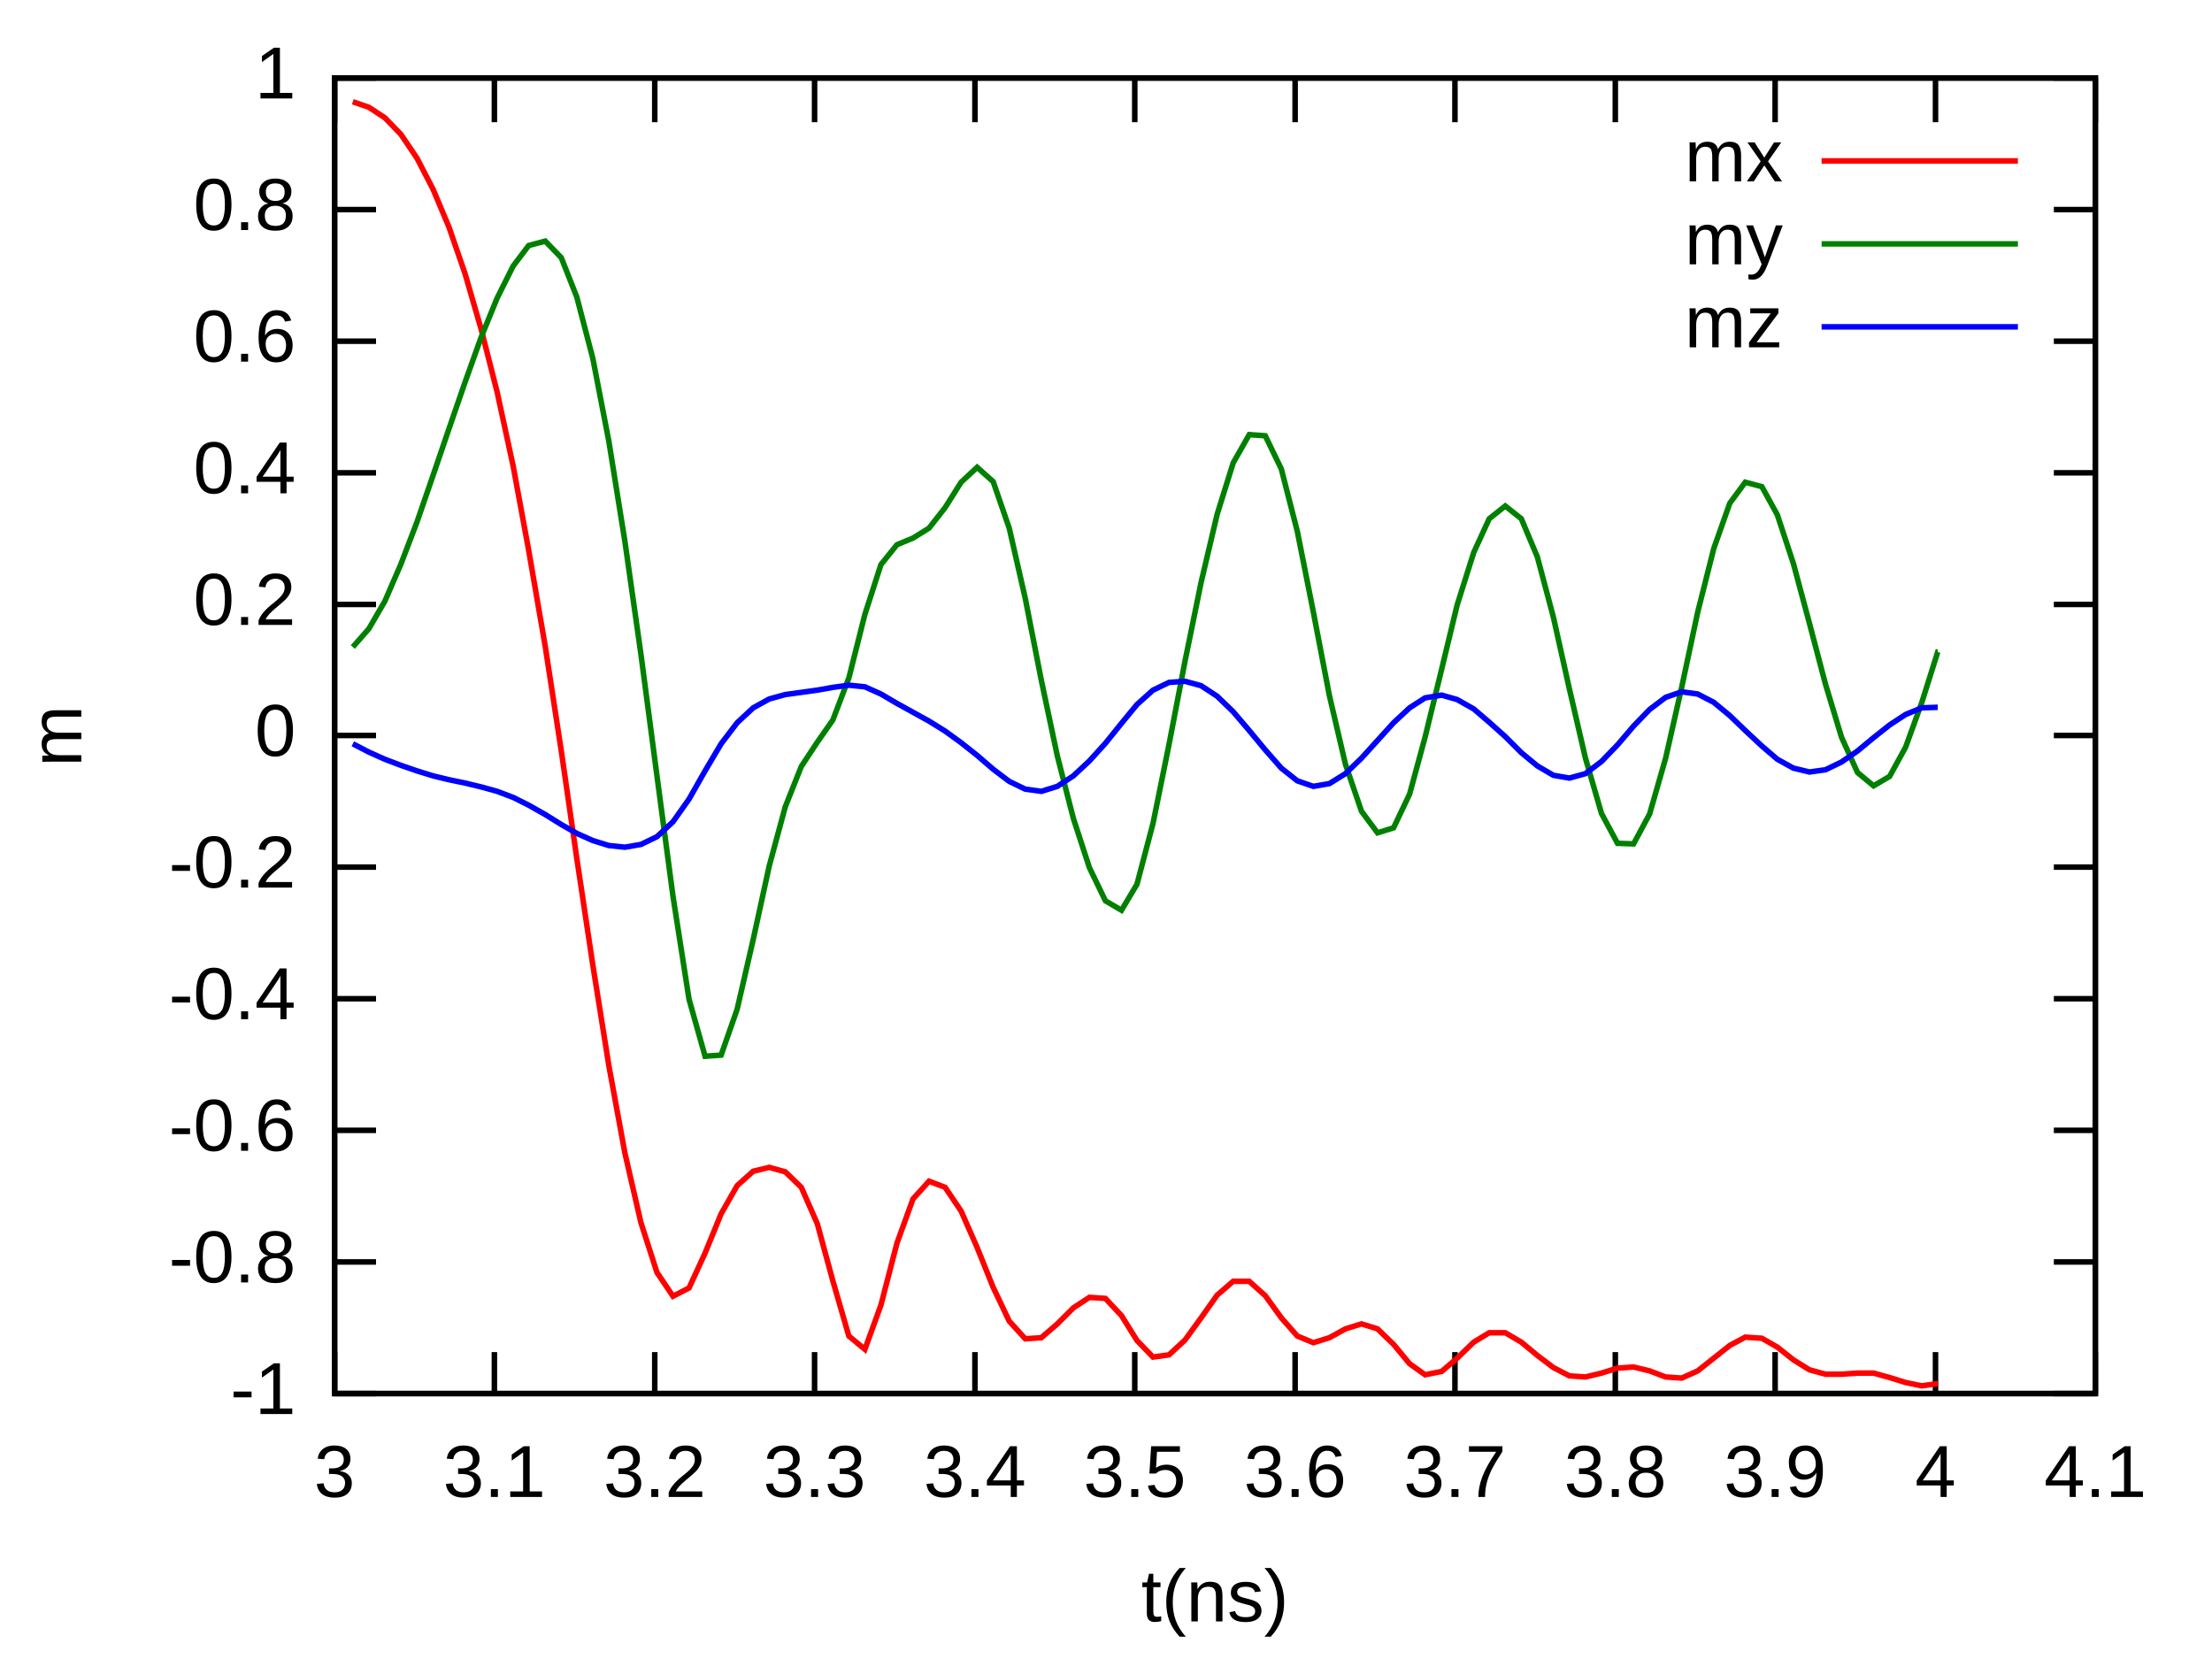
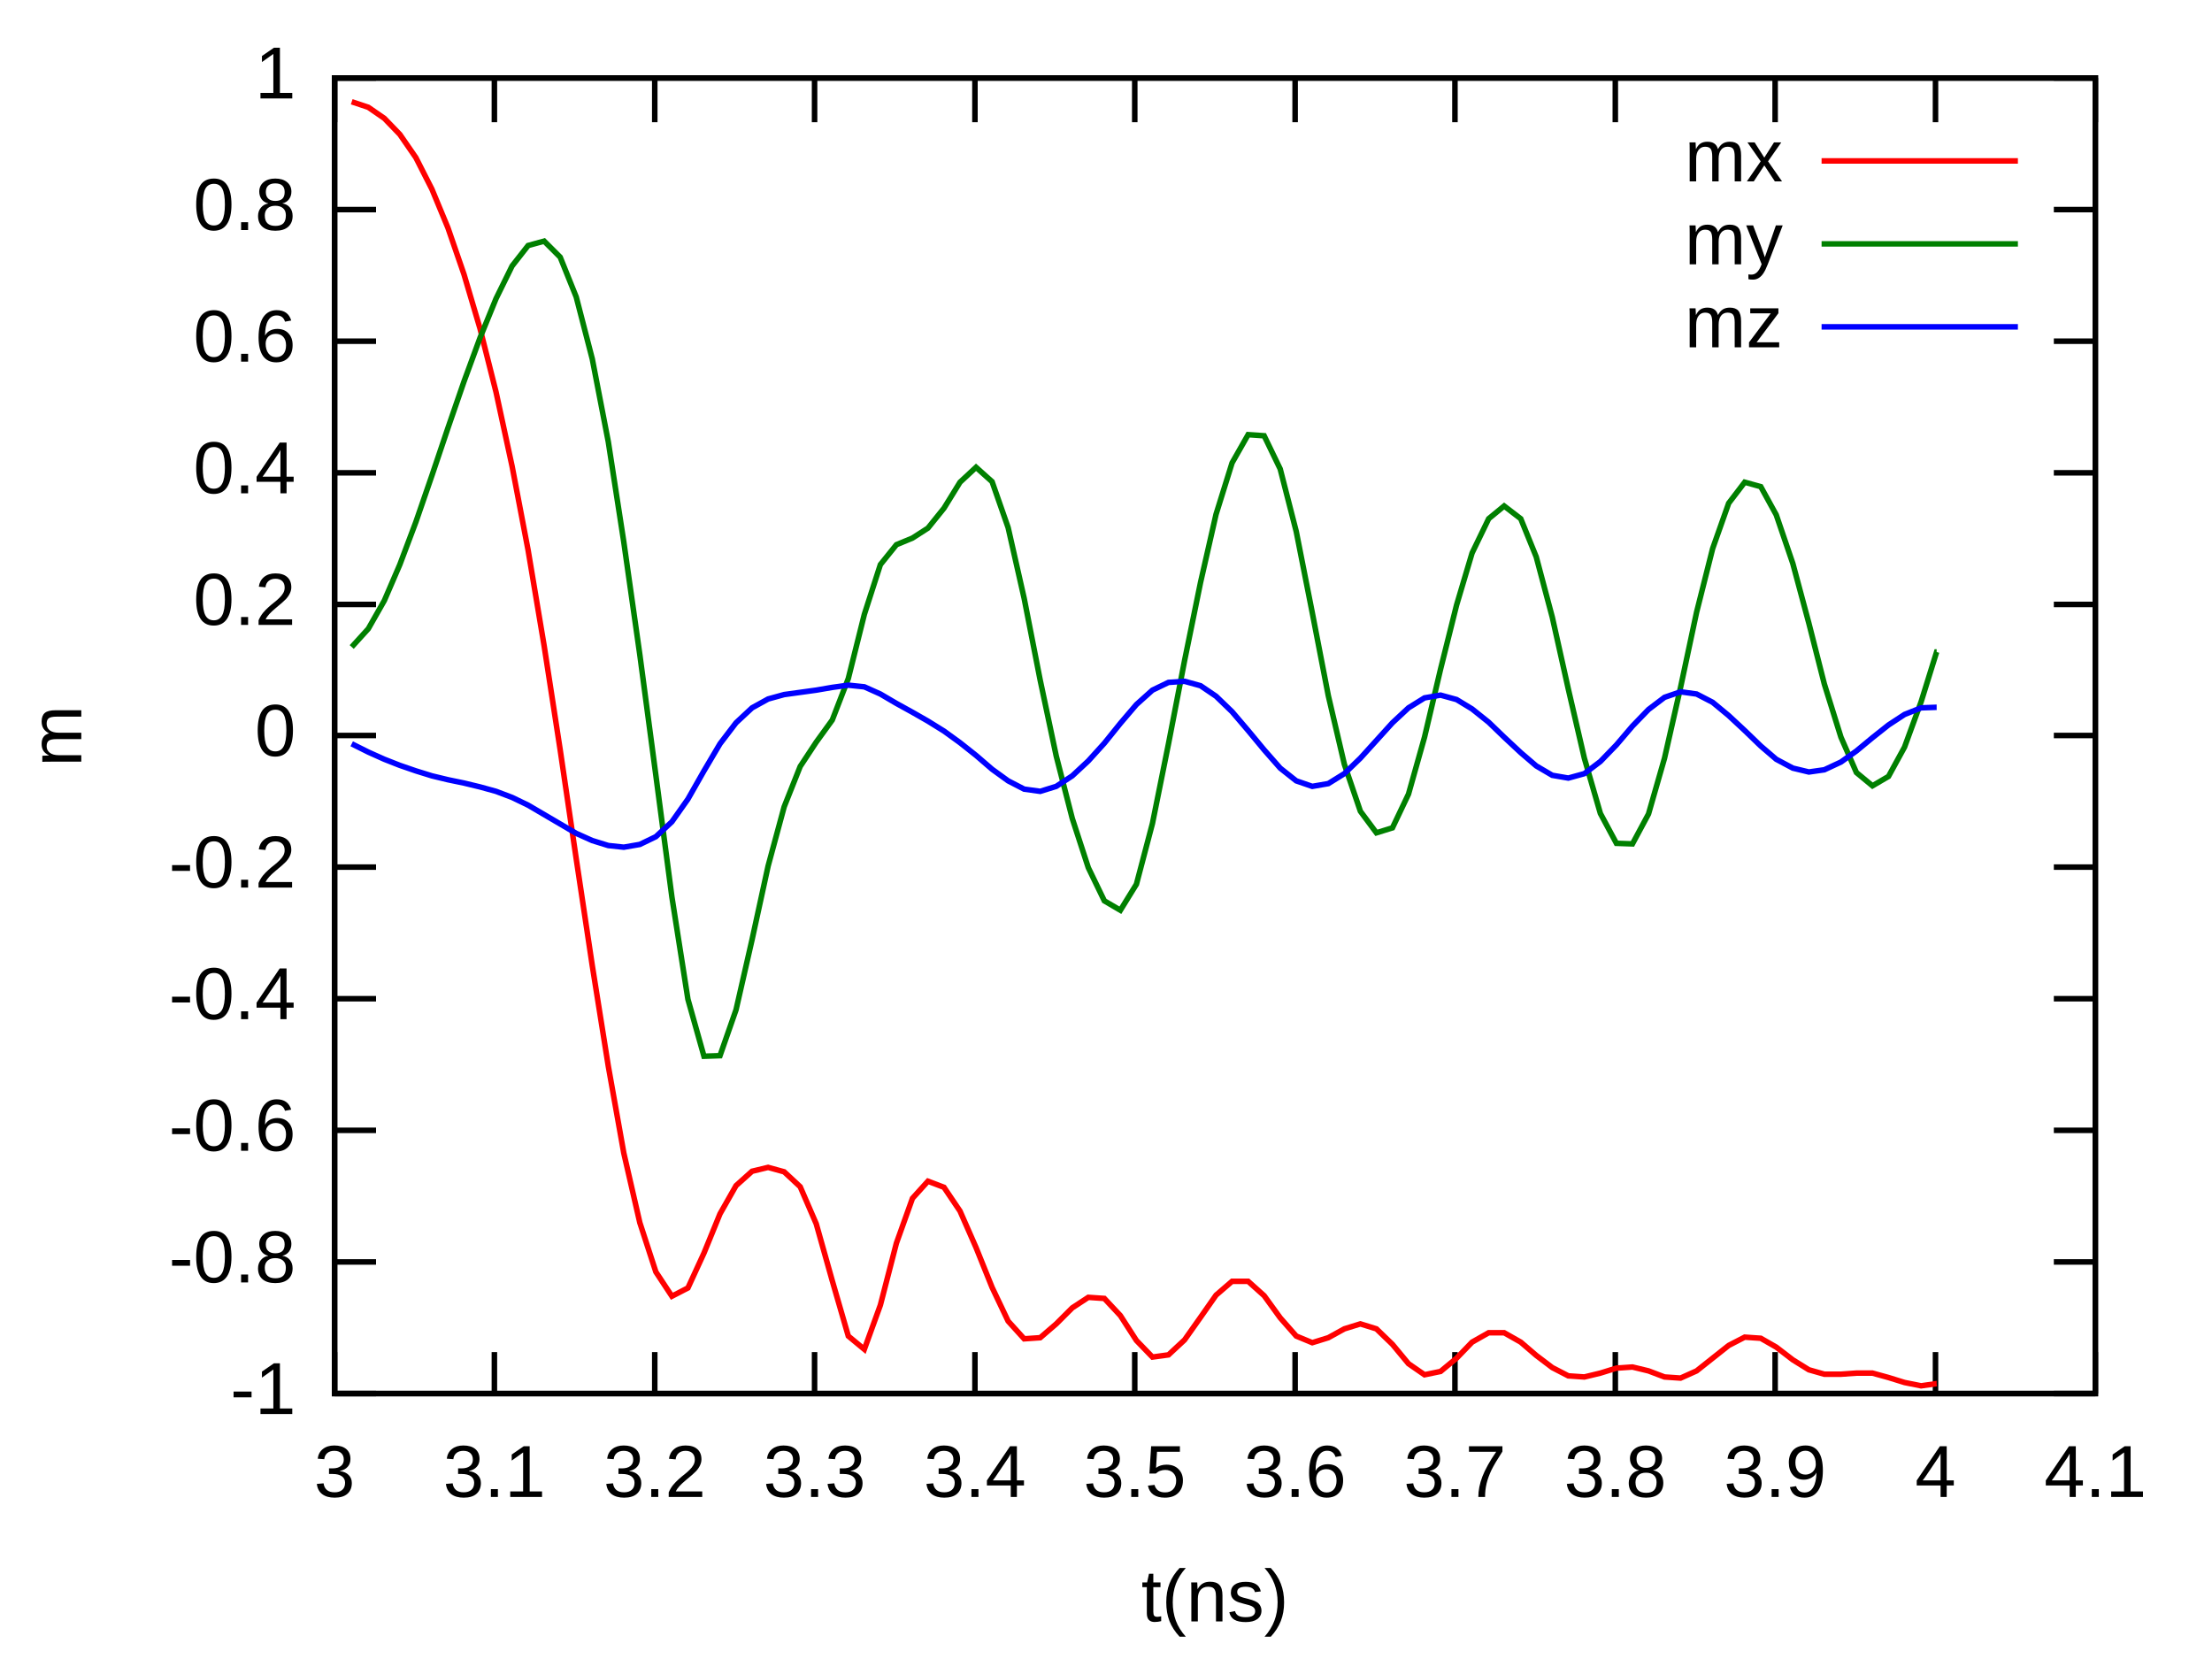
<svg xmlns="http://www.w3.org/2000/svg" xmlns:xlink="http://www.w3.org/1999/xlink" width="400" height="300" viewBox="0 0 400 300">
  <g id="gnuplot_canvas">
    <rect x="0" y="0" width="400" height="300" fill="none" />
    <defs>
      <circle id="gpDot" r="0.5" stroke-width="0.5" />
      <path id="gpPt0" stroke-width="0.267" stroke="currentColor" d="M-1,0 h2 M0,-1 v2" />
      <path id="gpPt1" stroke-width="0.267" stroke="currentColor" d="M-1,-1 L1,1 M1,-1 L-1,1" />
      <path id="gpPt2" stroke-width="0.267" stroke="currentColor" d="M-1,0 L1,0 M0,-1 L0,1 M-1,-1 L1,1 M-1,1 L1,-1" />
      <rect id="gpPt3" stroke-width="0.267" stroke="currentColor" x="-1" y="-1" width="2" height="2" />
      <rect id="gpPt4" stroke-width="0.267" stroke="currentColor" fill="currentColor" x="-1" y="-1" width="2" height="2" />
      <circle id="gpPt5" stroke-width="0.267" stroke="currentColor" cx="0" cy="0" r="1" />
      <use xlink:href="#gpPt5" id="gpPt6" fill="currentColor" stroke="none" />
      <path id="gpPt7" stroke-width="0.267" stroke="currentColor" d="M0,-1.33 L-1.33,0.67 L1.33,0.67 z" />
      <use xlink:href="#gpPt7" id="gpPt8" fill="currentColor" stroke="none" />
      <use xlink:href="#gpPt7" id="gpPt9" stroke="currentColor" transform="rotate(180)" />
      <use xlink:href="#gpPt9" id="gpPt10" fill="currentColor" stroke="none" />
      <use xlink:href="#gpPt3" id="gpPt11" stroke="currentColor" transform="rotate(45)" />
      <use xlink:href="#gpPt11" id="gpPt12" fill="currentColor" stroke="none" />
    </defs>
    <g style="fill:none; color:white; stroke:currentColor; stroke-width:1.00; stroke-linecap:butt; stroke-linejoin:miter">
</g>
    <g style="fill:none; color:black; stroke:currentColor; stroke-width:1.00; stroke-linecap:butt; stroke-linejoin:miter">
      <path stroke="black" d="M60.5,252.0 L68.0,252.0 M378.9,252.0 L371.4,252.0  h0.01" />
      <g transform="translate(53.5,255.7)" style="stroke:none; fill:black; font-family:Arial; font-size:10.00pt; text-anchor:end">
        <text>-1</text>
      </g>
      <path stroke="black" d="M60.5,228.2 L68.0,228.2 M378.9,228.2 L371.4,228.2  h0.01" />
      <g transform="translate(53.5,231.9)" style="stroke:none; fill:black; font-family:Arial; font-size:10.00pt; text-anchor:end">
        <text>-0.8</text>
      </g>
      <path stroke="black" d="M60.5,204.4 L68.0,204.4 M378.9,204.4 L371.4,204.4  h0.01" />
      <g transform="translate(53.5,208.1)" style="stroke:none; fill:black; font-family:Arial; font-size:10.00pt; text-anchor:end">
        <text>-0.6</text>
      </g>
      <path stroke="black" d="M60.5,180.6 L68.0,180.6 M378.9,180.6 L371.4,180.6  h0.01" />
      <g transform="translate(53.5,184.3)" style="stroke:none; fill:black; font-family:Arial; font-size:10.00pt; text-anchor:end">
        <text>-0.4</text>
      </g>
      <path stroke="black" d="M60.5,156.8 L68.0,156.8 M378.9,156.8 L371.4,156.8  h0.01" />
      <g transform="translate(53.5,160.5)" style="stroke:none; fill:black; font-family:Arial; font-size:10.00pt; text-anchor:end">
        <text>-0.2</text>
      </g>
      <path stroke="black" d="M60.5,133.0 L68.0,133.0 M378.9,133.0 L371.4,133.0  h0.01" />
      <g transform="translate(53.5,136.7)" style="stroke:none; fill:black; font-family:Arial; font-size:10.00pt; text-anchor:end">
        <text>0</text>
      </g>
      <path stroke="black" d="M60.5,109.3 L68.0,109.3 M378.9,109.3 L371.4,109.3  h0.01" />
      <g transform="translate(53.5,113.0)" style="stroke:none; fill:black; font-family:Arial; font-size:10.00pt; text-anchor:end">
        <text>0.2</text>
      </g>
      <path stroke="black" d="M60.5,85.5 L68.0,85.5 M378.9,85.5 L371.4,85.5  h0.01" />
      <g transform="translate(53.5,89.2)" style="stroke:none; fill:black; font-family:Arial; font-size:10.00pt; text-anchor:end">
        <text>0.4</text>
      </g>
      <path stroke="black" d="M60.5,61.7 L68.0,61.7 M378.9,61.7 L371.4,61.7  h0.01" />
      <g transform="translate(53.5,65.4)" style="stroke:none; fill:black; font-family:Arial; font-size:10.00pt; text-anchor:end">
        <text>0.6</text>
      </g>
      <path stroke="black" d="M60.5,37.9 L68.0,37.9 M378.9,37.9 L371.4,37.9  h0.01" />
      <g transform="translate(53.5,41.6)" style="stroke:none; fill:black; font-family:Arial; font-size:10.00pt; text-anchor:end">
        <text>0.8</text>
      </g>
      <path stroke="black" d="M60.5,14.1 L68.0,14.1 M378.9,14.1 L371.4,14.1  h0.01" />
      <g transform="translate(53.5,17.8)" style="stroke:none; fill:black; font-family:Arial; font-size:10.00pt; text-anchor:end">
        <text>1</text>
      </g>
      <path stroke="black" d="M60.5,252.0 L60.5,244.5 M60.5,14.1 L60.5,21.6  h0.01" />
      <g transform="translate(60.5,270.7)" style="stroke:none; fill:black; font-family:Arial; font-size:10.00pt; text-anchor:middle">
        <text> 3</text>
      </g>
      <path stroke="black" d="M89.4,252.0 L89.4,244.5 M89.4,14.1 L89.4,21.6  h0.01" />
      <g transform="translate(89.4,270.7)" style="stroke:none; fill:black; font-family:Arial; font-size:10.00pt; text-anchor:middle">
        <text> 3.1</text>
      </g>
      <path stroke="black" d="M118.4,252.0 L118.4,244.5 M118.4,14.1 L118.4,21.6  h0.01" />
      <g transform="translate(118.4,270.7)" style="stroke:none; fill:black; font-family:Arial; font-size:10.00pt; text-anchor:middle">
        <text> 3.2</text>
      </g>
      <path stroke="black" d="M147.3,252.0 L147.3,244.5 M147.3,14.1 L147.3,21.6  h0.01" />
      <g transform="translate(147.3,270.7)" style="stroke:none; fill:black; font-family:Arial; font-size:10.00pt; text-anchor:middle">
        <text> 3.3</text>
      </g>
      <path stroke="black" d="M176.3,252.0 L176.3,244.5 M176.3,14.1 L176.3,21.6  h0.01" />
      <g transform="translate(176.3,270.7)" style="stroke:none; fill:black; font-family:Arial; font-size:10.00pt; text-anchor:middle">
        <text> 3.4</text>
      </g>
      <path stroke="black" d="M205.2,252.0 L205.2,244.5 M205.2,14.1 L205.2,21.6  h0.01" />
      <g transform="translate(205.2,270.7)" style="stroke:none; fill:black; font-family:Arial; font-size:10.00pt; text-anchor:middle">
        <text> 3.5</text>
      </g>
      <path stroke="black" d="M234.2,252.0 L234.2,244.5 M234.2,14.1 L234.2,21.6  h0.01" />
      <g transform="translate(234.2,270.7)" style="stroke:none; fill:black; font-family:Arial; font-size:10.00pt; text-anchor:middle">
        <text> 3.6</text>
      </g>
      <path stroke="black" d="M263.1,252.0 L263.1,244.5 M263.1,14.1 L263.1,21.6  h0.01" />
      <g transform="translate(263.1,270.7)" style="stroke:none; fill:black; font-family:Arial; font-size:10.00pt; text-anchor:middle">
        <text> 3.7</text>
      </g>
      <path stroke="black" d="M292.1,252.0 L292.1,244.5 M292.1,14.1 L292.1,21.6  h0.01" />
      <g transform="translate(292.1,270.7)" style="stroke:none; fill:black; font-family:Arial; font-size:10.00pt; text-anchor:middle">
        <text> 3.8</text>
      </g>
      <path stroke="black" d="M321.0,252.0 L321.0,244.5 M321.0,14.1 L321.0,21.6  h0.01" />
      <g transform="translate(321.0,270.7)" style="stroke:none; fill:black; font-family:Arial; font-size:10.00pt; text-anchor:middle">
        <text> 3.9</text>
      </g>
      <path stroke="black" d="M350.0,252.0 L350.0,244.5 M350.0,14.1 L350.0,21.6  h0.01" />
      <g transform="translate(350.0,270.7)" style="stroke:none; fill:black; font-family:Arial; font-size:10.00pt; text-anchor:middle">
        <text> 4</text>
      </g>
      <path stroke="black" d="M378.9,252.0 L378.9,244.5 M378.9,14.1 L378.9,21.6  h0.01" />
      <g transform="translate(378.9,270.7)" style="stroke:none; fill:black; font-family:Arial; font-size:10.00pt; text-anchor:middle">
        <text> 4.1</text>
      </g>
      <path stroke="black" d="M60.5,14.1 L60.5,252.0 L378.9,252.0 L378.9,14.1 L60.5,14.1 Z  h0.01" />
      <g transform="translate(14.7,133.1) rotate(270)" style="stroke:none; fill:black; font-family:Arial; font-size:10.00pt; text-anchor:middle">
        <text>m </text>
      </g>
      <g transform="translate(219.7,293.2)" style="stroke:none; fill:black; font-family:Arial; font-size:10.00pt; text-anchor:middle">
        <text>t(ns)</text>
      </g>
    </g>
    <g id="gnuplot_plot_1">
      <g style="fill:none; color:red; stroke:currentColor; stroke-width:1.00; stroke-linecap:butt; stroke-linejoin:miter">
        <g transform="translate(322.4,32.8)" style="stroke:none; fill:black; font-family:Arial; font-size:10.00pt; text-anchor:end">
          <text>mx</text>
        </g>
-         <path d="M329.4,29.1 L364.9,29.1 M63.8,18.4 L66.7,19.4 L69.6,21.3 L72.5,24.3 L75.4,28.6 L78.3,34.2    L81.2,41.1 L84.1,49.5 L87.0,59.5 L89.9,70.9 L92.8,84.3 L95.6,99.5 L98.6,116.9 L101.5,135.8    L104.3,155.2 L107.2,174.5 L110.1,192.7 L113.0,208.5 L115.9,221.1 L118.8,230.1 L121.7,234.4 L124.6,232.9    L127.5,226.6 L130.4,219.5 L133.3,214.4 L136.2,211.8 L139.1,211.1 L142.0,211.9 L144.9,214.7 L147.8,221.3    L150.6,231.6 L153.5,241.6 L156.4,244.0 L159.3,236.0 L162.2,224.8 L165.1,216.8 L168.0,213.6 L170.9,214.7    L173.8,219.0 L176.7,225.6 L179.6,232.8 L182.5,238.9 L185.4,242.1 L188.3,241.9 L191.2,239.4 L194.1,236.5    L197.0,234.6 L199.9,234.8 L202.8,237.9 L205.6,242.4 L208.5,245.4 L211.4,245.0 L214.3,242.3 L217.2,238.3    L220.1,234.2 L223.0,231.7 L225.9,231.7 L228.8,234.3 L231.7,238.3 L234.6,241.6 L237.5,242.8 L240.4,241.9    L243.3,240.3 L246.2,239.4 L249.1,240.3 L252.0,243.1 L254.9,246.6 L257.7,248.6 L260.7,248.0 L263.5,245.6    L266.5,242.7 L269.3,241.0 L272.2,241.0 L275.1,242.7 L278.0,245.1 L280.9,247.3 L283.8,248.8 L286.7,249.0    L289.6,248.3 L292.5,247.4 L295.4,247.2 L298.3,247.9 L301.2,249.0 L304.1,249.2 L307.0,247.9 L309.9,245.6    L312.8,243.3 L315.6,241.8 L318.6,242.0 L321.4,243.6 L324.3,245.9 L327.2,247.7 L330.1,248.5 L333.0,248.5    L335.9,248.3 L338.8,248.3 L341.7,249.1 L344.6,250.0 L347.5,250.6 L350.4,250.2  h0.01" />
+         <path d="M329.4,29.1 L364.9,29.1 M63.6,18.4 L66.6,19.4 L69.5,21.4 L72.3,24.3 L75.2,28.5 L78.1,34.2    L81.0,41.2 L83.9,49.6 L86.8,59.4 L89.7,70.9 L92.6,84.3 L95.5,99.5 L98.4,116.8 L101.3,135.6    L104.2,155.3 L107.1,174.6 L110.0,192.8 L112.8,208.5 L115.7,221.1 L118.6,230.0 L121.5,234.4 L124.4,232.9    L127.3,226.6 L130.2,219.5 L133.1,214.4 L136.0,211.8 L138.9,211.1 L141.8,211.9 L144.7,214.6 L147.6,221.3    L150.5,231.6 L153.4,241.6 L156.3,244.0 L159.2,236.0 L162.1,224.8 L165.0,216.7 L167.8,213.6 L170.7,214.7    L173.6,219.0 L176.5,225.6 L179.4,232.8 L182.3,238.9 L185.2,242.1 L188.1,241.9 L191.0,239.4 L193.9,236.5    L196.8,234.6 L199.7,234.8 L202.6,237.9 L205.5,242.4 L208.4,245.4 L211.3,245.0 L214.2,242.3 L217.1,238.2    L219.9,234.2 L222.8,231.7 L225.7,231.7 L228.6,234.3 L231.5,238.3 L234.4,241.6 L237.3,242.8 L240.2,241.9    L243.1,240.3 L246.0,239.4 L248.9,240.3 L251.8,243.1 L254.7,246.6 L257.6,248.6 L260.5,248.0 L263.4,245.6    L266.2,242.7 L269.2,241.0 L272.0,241.0 L275.0,242.7 L277.8,245.1 L280.7,247.3 L283.6,248.8 L286.5,249.0    L289.4,248.3 L292.3,247.4 L295.2,247.2 L298.1,247.9 L301.0,249.0 L303.9,249.2 L306.8,247.9 L309.7,245.6    L312.6,243.3 L315.5,241.8 L318.4,242.0 L321.2,243.6 L324.2,245.9 L327.1,247.7 L329.9,248.5 L332.9,248.5    L335.7,248.3 L338.6,248.3 L341.5,249.1 L344.4,250.0 L347.4,250.6 L350.2,250.2  h0.01" />
      </g>
    </g>
    <g id="gnuplot_plot_2">
      <g style="fill:none; color:green; stroke:currentColor; stroke-width:1.00; stroke-linecap:butt; stroke-linejoin:miter">
        <g transform="translate(322.4,47.8)" style="stroke:none; fill:black; font-family:Arial; font-size:10.00pt; text-anchor:end">
          <text>my</text>
        </g>
-         <path d="M329.4,44.1 L364.9,44.1 M63.8,117.0 L66.7,113.7 L69.6,108.7 L72.5,102.0 L75.4,94.4 L78.3,86.0    L81.2,77.5 L84.1,69.1 L87.0,61.0 L89.9,53.9 L92.8,48.1 L95.6,44.4 L98.6,43.6 L101.5,46.6    L104.3,53.7 L107.2,64.8 L110.1,79.8 L113.0,97.9 L115.9,118.3 L118.8,140.3 L121.7,162.1 L124.6,180.7    L127.5,191.0 L130.4,190.8 L133.3,182.5 L136.2,169.9 L139.1,156.6 L142.0,145.9 L144.9,138.6 L147.8,134.2    L150.6,130.2 L153.5,122.6 L156.4,111.1 L159.3,102.1 L162.2,98.5 L165.1,97.3 L168.0,95.5 L170.9,91.8    L173.8,87.2 L176.7,84.5 L179.6,87.1 L182.5,95.5 L185.4,108.2 L188.3,123.0 L191.2,136.7 L194.1,148.0    L197.0,156.9 L199.9,162.9 L202.8,164.6 L205.6,159.9 L208.5,148.9 L211.4,134.6 L214.3,119.5 L217.2,105.3    L220.1,93.0 L223.0,83.7 L225.9,78.6 L228.8,78.8 L231.7,84.8 L234.6,96.1 L237.5,110.7 L240.4,125.8    L243.3,138.2 L246.2,146.7 L249.1,150.6 L252.0,149.7 L254.9,143.6 L257.7,133.3 L260.7,121.0 L263.5,109.4    L266.5,99.9 L269.3,93.8 L272.2,91.5 L275.1,93.8 L278.0,100.7 L280.9,111.6 L283.8,124.6 L286.7,137.1    L289.6,147.1 L292.5,152.5 L295.4,152.6 L298.3,147.2 L301.2,137.1 L304.1,124.3 L307.0,110.7 L309.9,99.2    L312.8,91.0 L315.6,87.2 L318.6,88.0 L321.4,93.1 L324.3,101.9 L327.2,112.7 L330.1,123.7 L333.0,133.3    L335.9,139.7 L338.8,142.1 L341.7,140.4 L344.6,135.1 L347.5,127.1 L350.4,117.9  h0.01" />
+         <path d="M329.4,44.1 L364.9,44.1 M63.6,117.0 L66.6,113.7 L69.5,108.6 L72.3,102.1 L75.2,94.4 L78.1,86.0    L81.0,77.4 L83.9,69.0 L86.8,61.1 L89.7,54.0 L92.6,48.1 L95.5,44.4 L98.4,43.6 L101.3,46.5    L104.2,53.7 L107.1,64.9 L110.0,79.9 L112.8,98.0 L115.7,118.4 L118.6,140.2 L121.5,162.2 L124.4,180.7    L127.3,191.0 L130.2,190.9 L133.1,182.6 L136.0,169.9 L138.9,156.6 L141.8,145.9 L144.7,138.6 L147.6,134.2    L150.5,130.2 L153.4,122.7 L156.3,111.1 L159.2,102.1 L162.1,98.5 L165.0,97.3 L167.8,95.5 L170.7,91.9    L173.6,87.2 L176.5,84.5 L179.4,87.1 L182.3,95.4 L185.2,108.2 L188.1,123.0 L191.0,136.7 L193.9,148.0    L196.8,156.9 L199.7,162.9 L202.6,164.6 L205.5,159.9 L208.4,148.9 L211.3,134.5 L214.2,119.5 L217.1,105.3    L219.9,93.0 L222.8,83.7 L225.7,78.6 L228.6,78.8 L231.5,84.8 L234.4,96.1 L237.3,110.8 L240.2,125.8    L243.1,138.2 L246.0,146.7 L248.9,150.6 L251.8,149.7 L254.7,143.6 L257.6,133.3 L260.5,121.0 L263.4,109.4    L266.2,100.0 L269.2,93.8 L272.0,91.5 L275.0,93.8 L277.8,100.7 L280.7,111.6 L283.6,124.6 L286.5,137.1    L289.4,147.1 L292.3,152.5 L295.2,152.6 L298.1,147.2 L301.0,137.1 L303.9,124.3 L306.8,110.7 L309.7,99.2    L312.6,91.0 L315.5,87.2 L318.4,88.0 L321.2,93.1 L324.2,101.9 L327.1,112.7 L329.9,123.7 L332.9,133.3    L335.7,139.7 L338.6,142.1 L341.5,140.4 L344.4,135.1 L347.4,126.9 L350.2,117.9  h0.01" />
      </g>
    </g>
    <g id="gnuplot_plot_3">
      <g style="fill:none; color:blue; stroke:currentColor; stroke-width:1.00; stroke-linecap:butt; stroke-linejoin:miter">
        <g transform="translate(322.4,62.8)" style="stroke:none; fill:black; font-family:Arial; font-size:10.00pt; text-anchor:end">
          <text>mz</text>
        </g>
-         <path d="M329.4,59.1 L364.9,59.1 M63.8,134.5 L66.7,136.0 L69.6,137.3 L72.5,138.4 L75.4,139.4 L78.3,140.3    L81.2,141.0 L84.1,141.6 L87.0,142.3 L89.9,143.1 L92.8,144.2 L95.6,145.6 L98.6,147.3 L101.5,149.1    L104.3,150.7 L107.2,152.0 L110.1,152.9 L113.0,153.2 L115.9,152.7 L118.8,151.3 L121.7,148.6 L124.6,144.5    L127.5,139.4 L130.4,134.5 L133.3,130.7 L136.2,128.0 L139.1,126.4 L142.0,125.6 L144.9,125.2 L147.8,124.8    L150.6,124.3 L153.5,123.9 L156.4,124.2 L159.3,125.5 L162.2,127.2 L165.1,128.8 L168.0,130.4 L170.9,132.2    L173.8,134.3 L176.7,136.6 L179.6,139.1 L182.5,141.3 L185.4,142.7 L188.3,143.1 L191.2,142.2 L194.1,140.3    L197.0,137.6 L199.9,134.4 L202.8,130.8 L205.6,127.4 L208.5,124.8 L211.4,123.4 L214.3,123.2 L217.2,124.0    L220.1,125.9 L223.0,128.7 L225.9,132.1 L228.8,135.6 L231.7,138.9 L234.6,141.2 L237.5,142.2 L240.4,141.7    L243.3,139.9 L246.2,137.1 L249.1,133.9 L252.0,130.7 L254.9,128.0 L257.7,126.2 L260.7,125.7 L263.5,126.5    L266.5,128.2 L269.3,130.6 L272.2,133.2 L275.1,136.1 L278.0,138.5 L280.9,140.2 L283.8,140.7 L286.7,139.9    L289.6,137.7 L292.5,134.7 L295.4,131.3 L298.3,128.3 L301.2,126.1 L304.1,125.1 L307.0,125.5 L309.9,127.0    L312.8,129.4 L315.6,132.1 L318.6,134.9 L321.4,137.3 L324.3,138.9 L327.2,139.6 L330.1,139.2 L333.0,137.8    L335.9,135.8 L338.8,133.4 L341.7,131.1 L344.6,129.2 L347.5,128.0 L350.4,127.9  h0.01" />
+         <path d="M329.4,59.1 L364.9,59.1 M63.6,134.5 L66.6,136.0 L69.5,137.3 L72.3,138.4 L75.2,139.4 L78.1,140.3    L81.0,141.0 L83.9,141.6 L86.8,142.3 L89.7,143.1 L92.6,144.2 L95.5,145.6 L98.4,147.3 L101.3,149.0    L104.2,150.7 L107.1,152.0 L110.0,152.9 L112.8,153.2 L115.7,152.7 L118.6,151.3 L121.5,148.6 L124.4,144.5    L127.3,139.4 L130.2,134.5 L133.1,130.7 L136.0,128.0 L138.9,126.4 L141.8,125.6 L144.7,125.2 L147.6,124.8    L150.5,124.3 L153.4,123.9 L156.3,124.2 L159.2,125.5 L162.1,127.2 L165.0,128.8 L167.8,130.4 L170.7,132.2    L173.6,134.3 L176.5,136.6 L179.4,139.1 L182.3,141.2 L185.2,142.7 L188.1,143.1 L191.0,142.2 L193.9,140.3    L196.8,137.6 L199.7,134.4 L202.6,130.8 L205.5,127.4 L208.4,124.8 L211.3,123.4 L214.2,123.2 L217.1,124.0    L219.9,125.9 L222.8,128.7 L225.7,132.1 L228.6,135.6 L231.5,138.9 L234.4,141.2 L237.3,142.2 L240.2,141.7    L243.1,139.9 L246.0,137.1 L248.9,133.9 L251.8,130.7 L254.7,128.0 L257.6,126.2 L260.5,125.7 L263.4,126.5    L266.2,128.2 L269.2,130.6 L272.0,133.3 L275.0,136.1 L277.8,138.5 L280.7,140.2 L283.6,140.7 L286.5,139.9    L289.4,137.7 L292.3,134.7 L295.2,131.3 L298.1,128.3 L301.0,126.1 L303.9,125.1 L306.8,125.5 L309.7,127.0    L312.6,129.4 L315.5,132.1 L318.4,134.9 L321.2,137.3 L324.2,138.9 L327.1,139.6 L329.9,139.2 L332.9,137.8    L335.7,135.8 L338.6,133.4 L341.5,131.1 L344.4,129.2 L347.4,128.0 L350.2,127.9  h0.01" />
      </g>
    </g>
    <g style="fill:none; color:black; stroke:currentColor; stroke-width:1.00; stroke-linecap:butt; stroke-linejoin:miter">
      <path stroke="black" d="M60.5,14.1 L60.5,252.0 L378.9,252.0 L378.9,14.1 L60.5,14.1 Z  h0.01" />
    </g>
  </g>
</svg>
